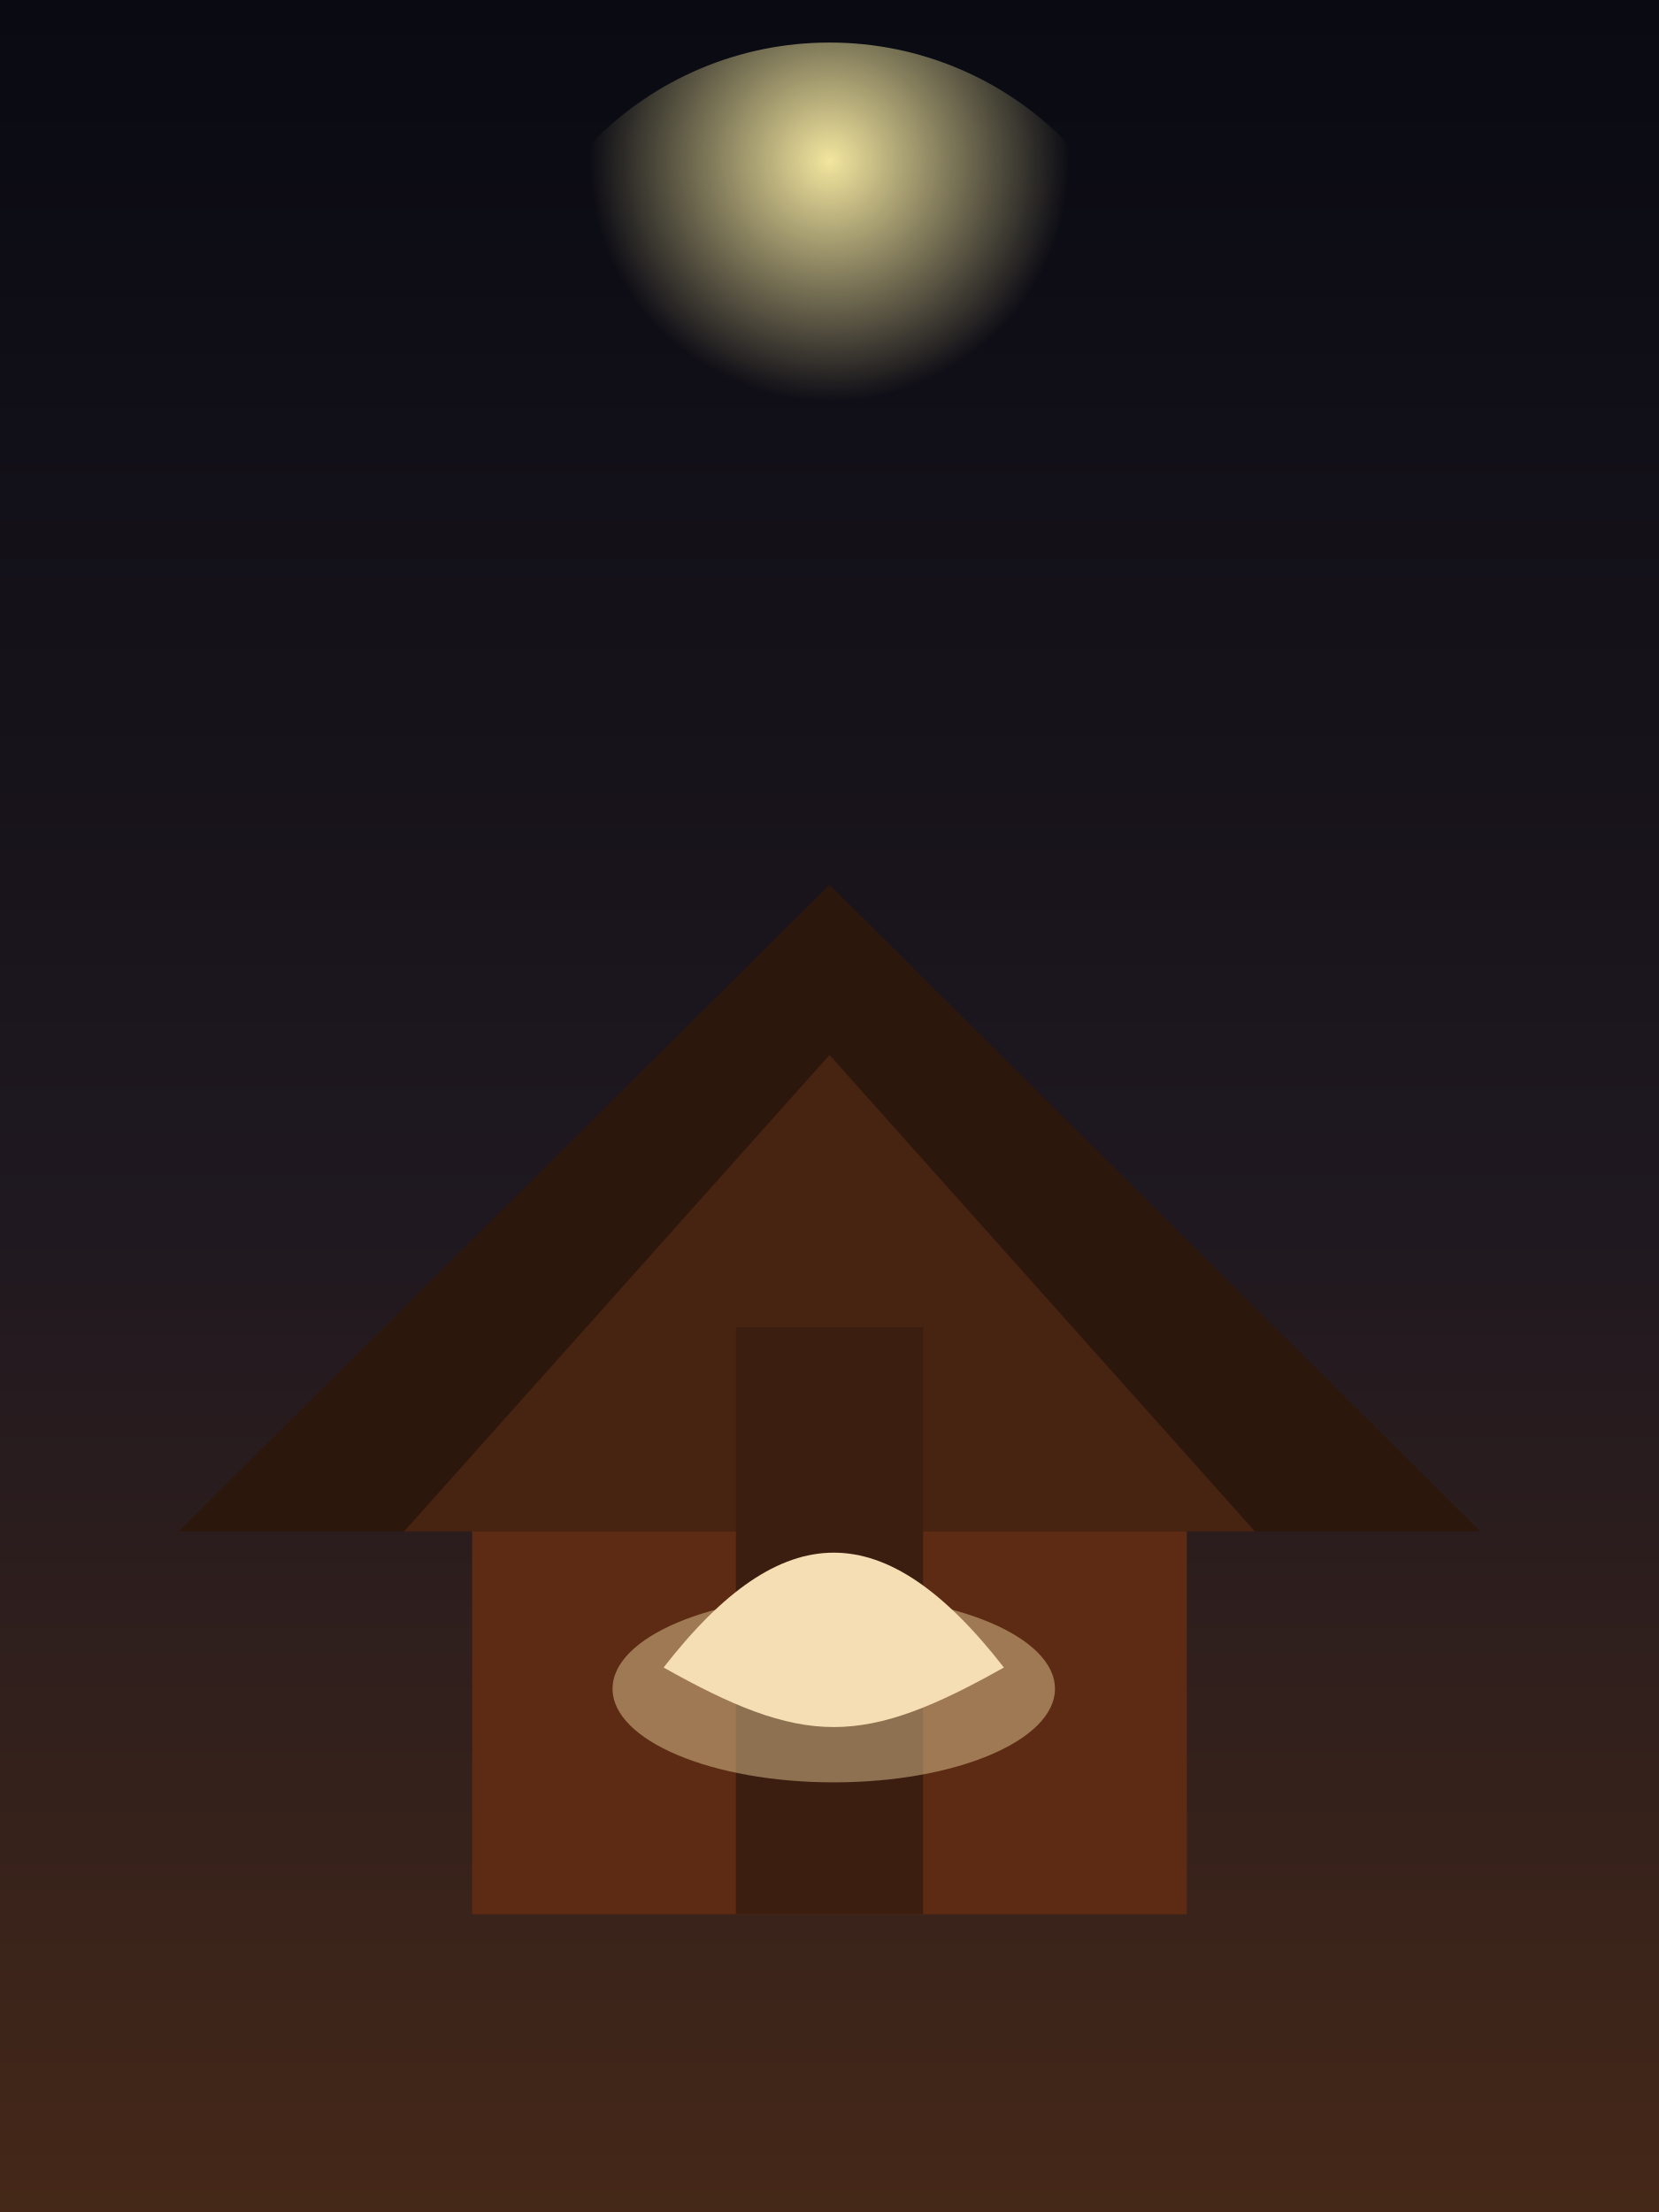
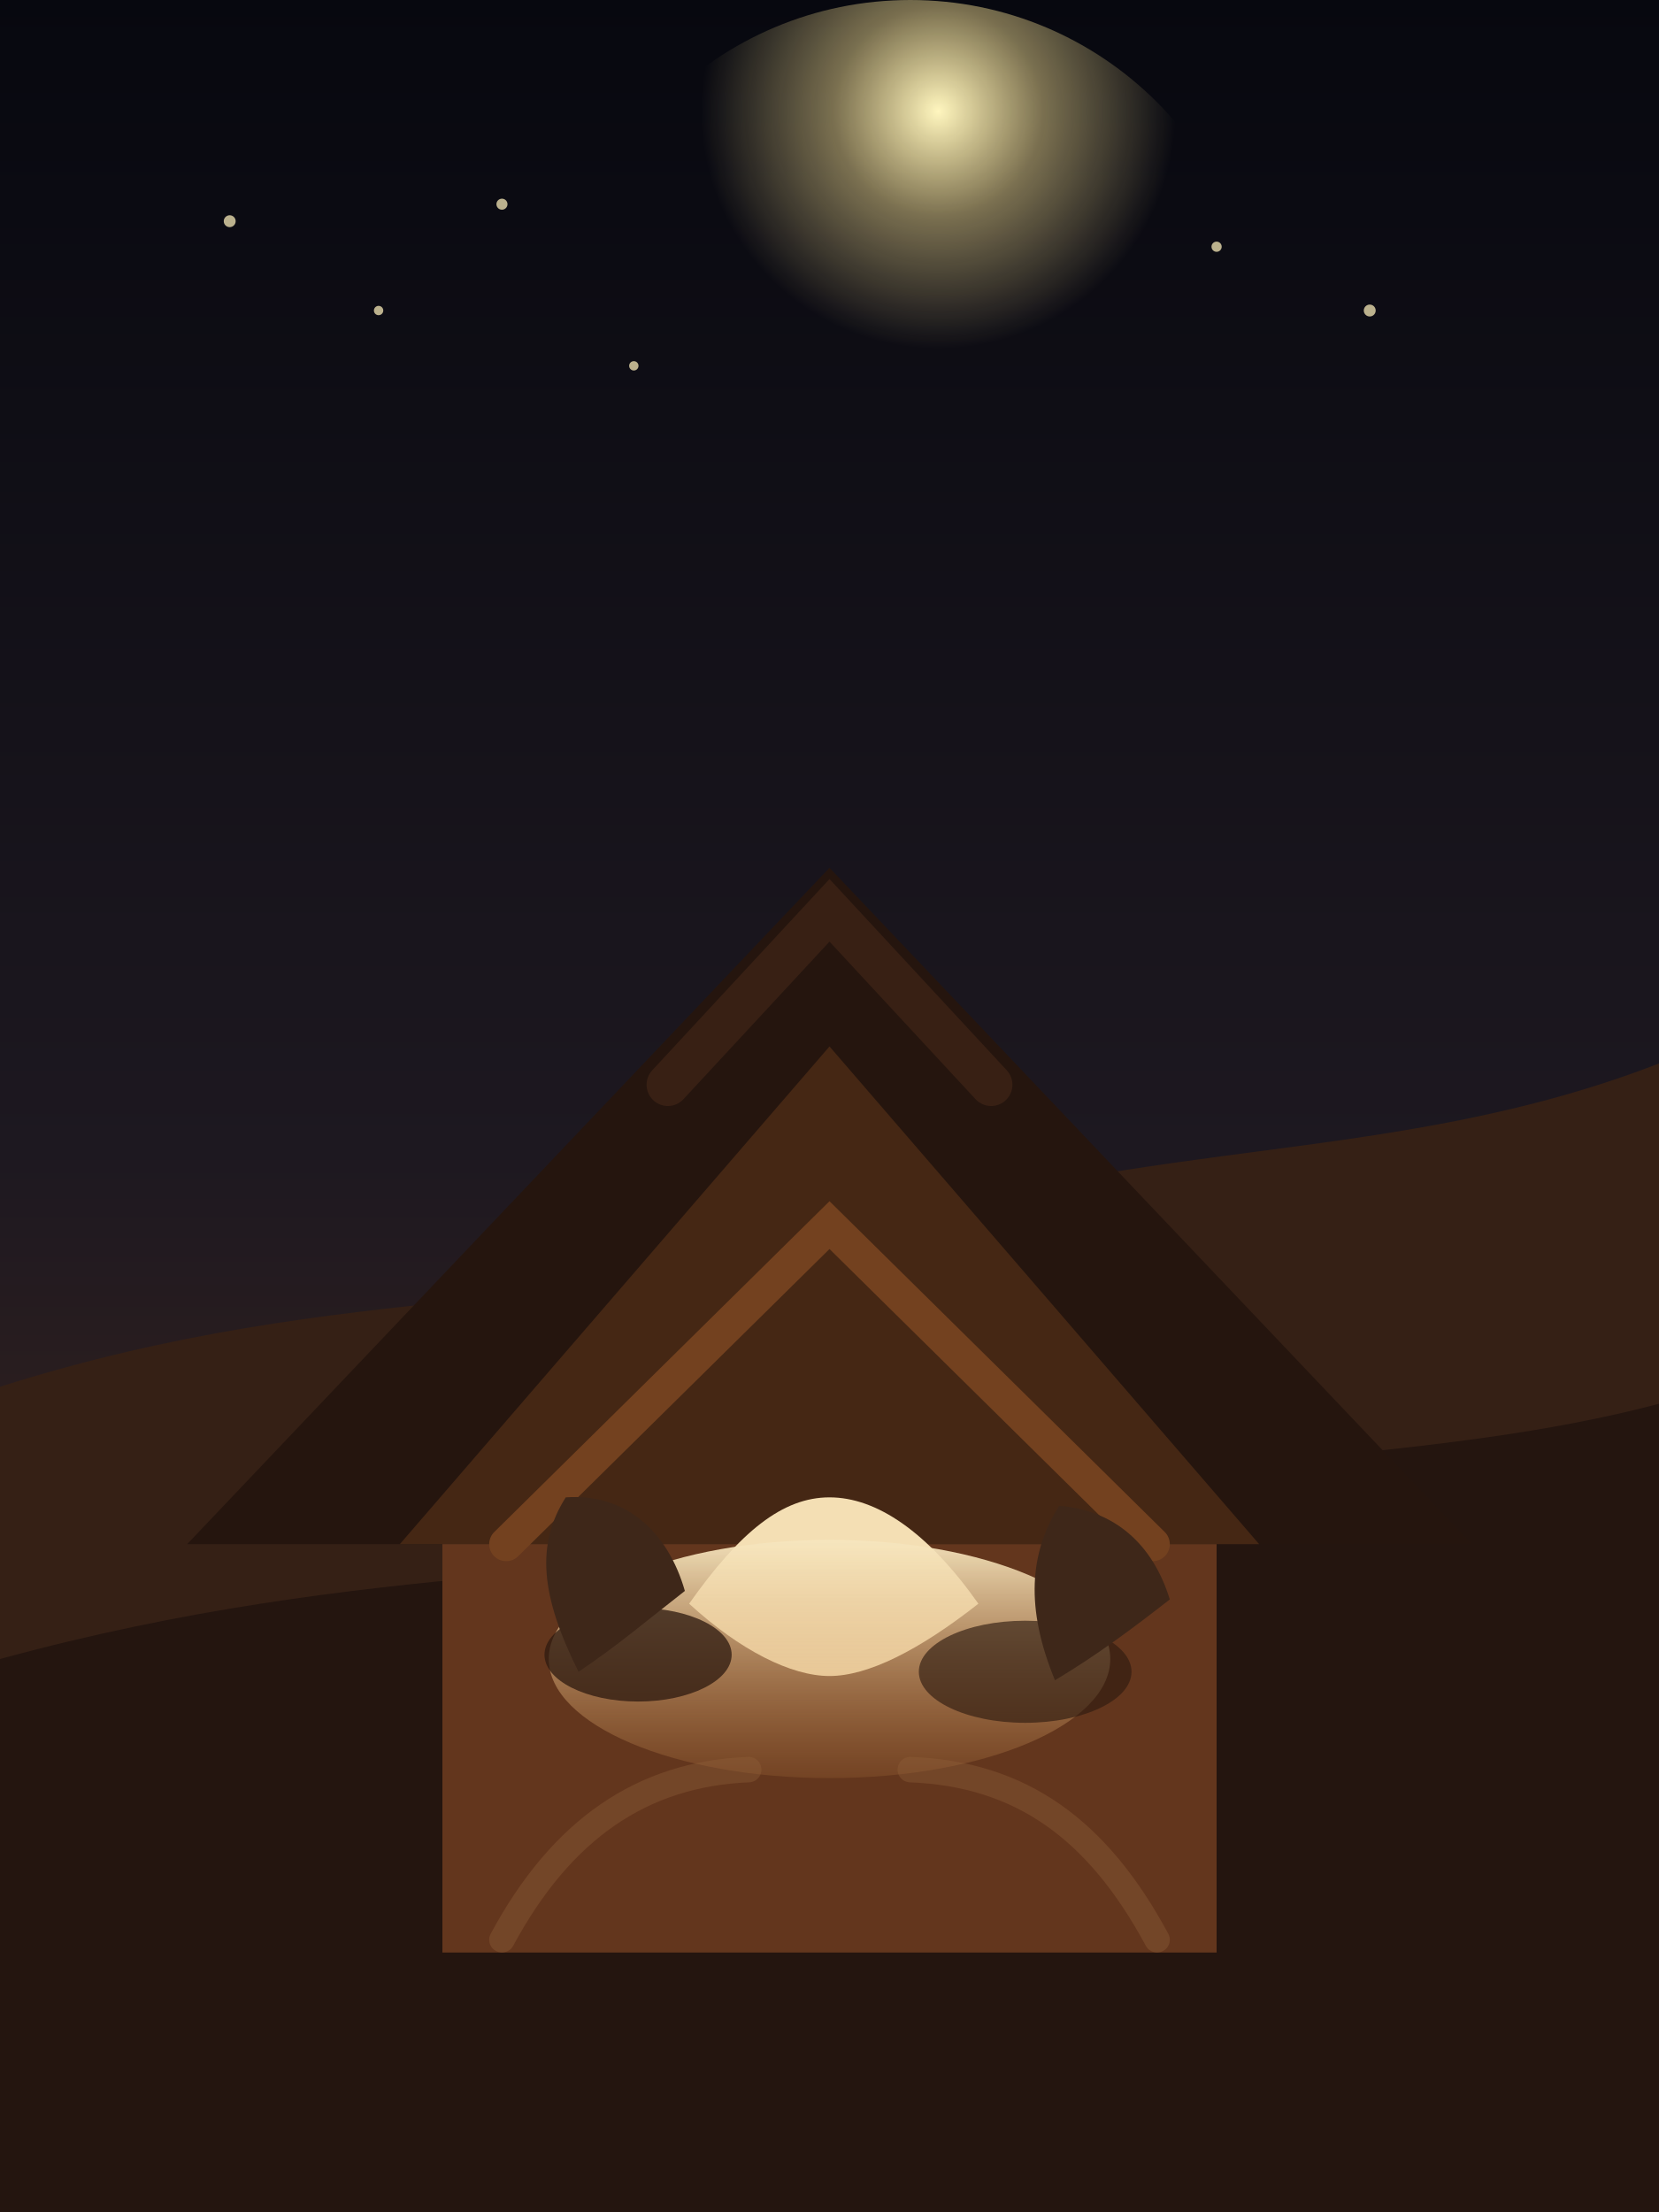
<svg xmlns="http://www.w3.org/2000/svg" viewBox="0 0 390 520">
  <defs>
-     <linearGradient id="bg" x1="0" y1="0" x2="0" y2="1">
-       <stop offset="0%" stop-color="#090a12" />
-       <stop offset="55%" stop-color="#1f1820" />
-       <stop offset="100%" stop-color="#452818" />
+     <linearGradient id="night" x1="0" y1="0" x2="0" y2="1">
+       <stop offset="0%" stop-color="#07080f" />
+       <stop offset="52%" stop-color="#1d1820" />
+       <stop offset="100%" stop-color="#54301c" />
    </linearGradient>
-     <radialGradient id="star" cx="50%" cy="18%" r="36%">
-       <stop offset="0%" stop-color="#fff1a6" stop-opacity=".95" />
-       <stop offset="100%" stop-color="#fff1a6" stop-opacity="0" />
+     <radialGradient id="starGlow" cx="54%" cy="16%" r="34%">
+       <stop offset="0%" stop-color="#fff6bf" stop-opacity="1" />
+       <stop offset="44%" stop-color="#ffe89a" stop-opacity=".46" />
+       <stop offset="100%" stop-color="#ffe89a" stop-opacity="0" />
    </radialGradient>
+     <linearGradient id="stableLight" x1="0" y1="0" x2="0" y2="1">
+       <stop offset="0%" stop-color="#f7e7bf" stop-opacity=".96" />
+       <stop offset="100%" stop-color="#c98a4b" stop-opacity=".16" />
+     </linearGradient>
  </defs>
-   <rect width="390" height="520" fill="url(#bg)" />
-   <circle cx="195" cy="88" r="78" fill="url(#star)" />
-   <path d="M42 360 L195 208 L348 360 Z" fill="#2c170c" />
-   <path d="M95 360 L195 248 L295 360 Z" fill="#472311" />
-   <rect x="111" y="360" width="168" height="90" fill="#5d2b14" />
-   <rect x="173" y="312" width="44" height="138" fill="#3c1e10" />
-   <ellipse cx="196" cy="397" rx="52" ry="22" fill="#efd8a0" opacity=".45" />
-   <path d="M156 392 C170 374 183 365 196 365 C209 365 222 374 236 392 C220 401 208 406 196 406 C184 406 172 401 156 392 Z" fill="#f5deb3" />
+   <rect width="390" height="520" fill="url(#night)" />
+   <circle cx="214" cy="82" r="82" fill="url(#starGlow)" />
+   <g fill="#f6e8b6" opacity=".75">
+     <circle cx="54" cy="52" r="1.4" />
+     <circle cx="89" cy="73" r="1.1" />
+     <circle cx="118" cy="48" r="1.3" />
+     <circle cx="149" cy="86" r="1.1" />
+     <circle cx="286" cy="58" r="1.2" />
+     <circle cx="322" cy="73" r="1.4" />
+   </g>
+   <path d="M0 326 C82 300 142 310 205 289 C271 267 328 274 390 250 L390 520 L0 520 Z" fill="#352015" />
+   <path d="M0 390 C88 366 149 373 215 357 C282 341 337 344 390 330 L390 520 L0 520 Z" fill="#24150f" />
+   <path d="M44 363 L195 204 L346 363 Z" fill="#25150e" />
+   <path d="M94 363 L195 246 L296 363 Z" fill="#452714" />
+   <rect x="104" y="363" width="182" height="96" fill="#63361d" />
+   <path d="M119 363 L195 288 L271 363" fill="none" stroke="#73411f" stroke-width="8" stroke-linecap="round" />
+   <path d="M157 255 L195 214 L233 255" fill="none" stroke="#382014" stroke-width="10" stroke-linecap="round" />
+   <path d="M162 377 C174 360 184 352 195 352 C206 352 218 360 230 377 C216 388 204 394 195 394 C186 394 174 388 162 377 Z" fill="#f4dfb4" />
+   <ellipse cx="195" cy="390" rx="66" ry="28" fill="url(#stableLight)" />
+   <ellipse cx="150" cy="389" rx="22" ry="11" fill="#2e1a10" opacity=".76" />
+   <ellipse cx="241" cy="393" rx="25" ry="12" fill="#2e1a10" opacity=".64" />
+   <path d="M136 393 C127 375 126 363 133 352 C147 351 157 360 161 374 C152 381 145 387 136 393 Z" fill="#3e2719" />
+   <path d="M248 395 C241 378 242 365 249 354 C262 355 271 363 275 376 C266 383 258 389 248 395 Z" fill="#3e2719" />
+   <path d="M118 456 C132 430 151 417 176 416 M214 416 C240 417 258 430 272 456" fill="none" stroke="#916039" stroke-width="6" stroke-linecap="round" opacity=".36" />
</svg>
